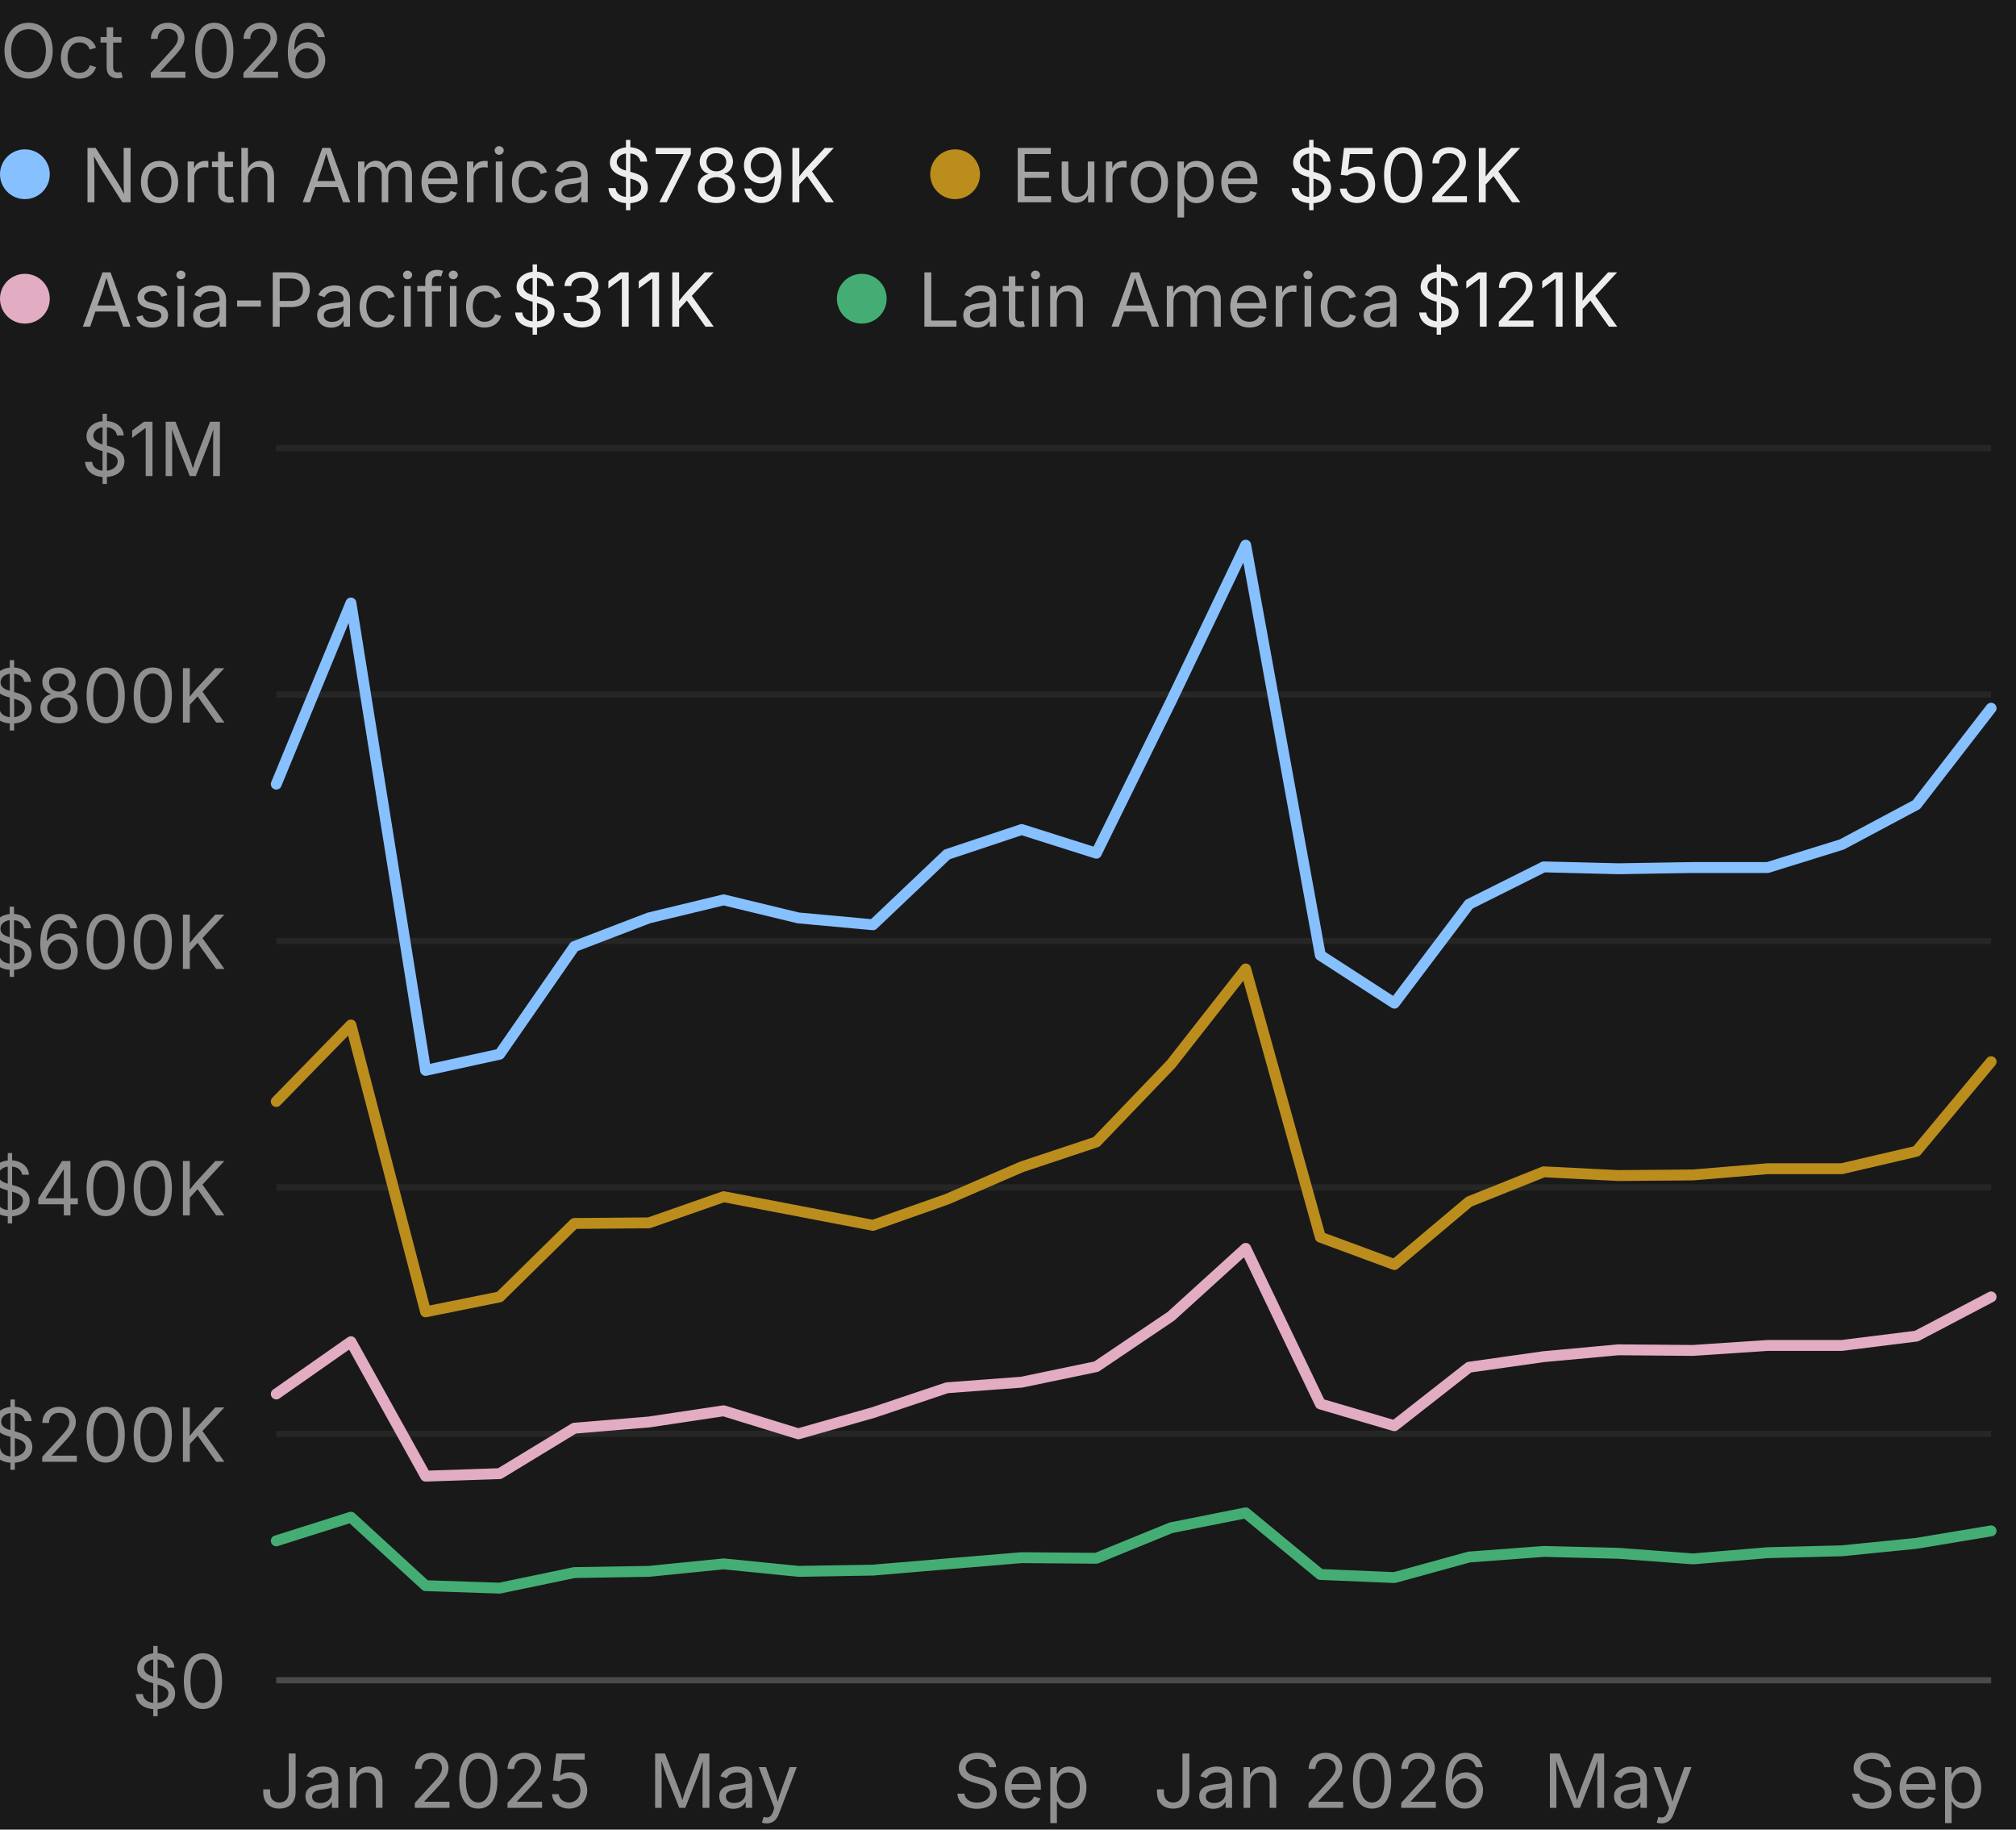
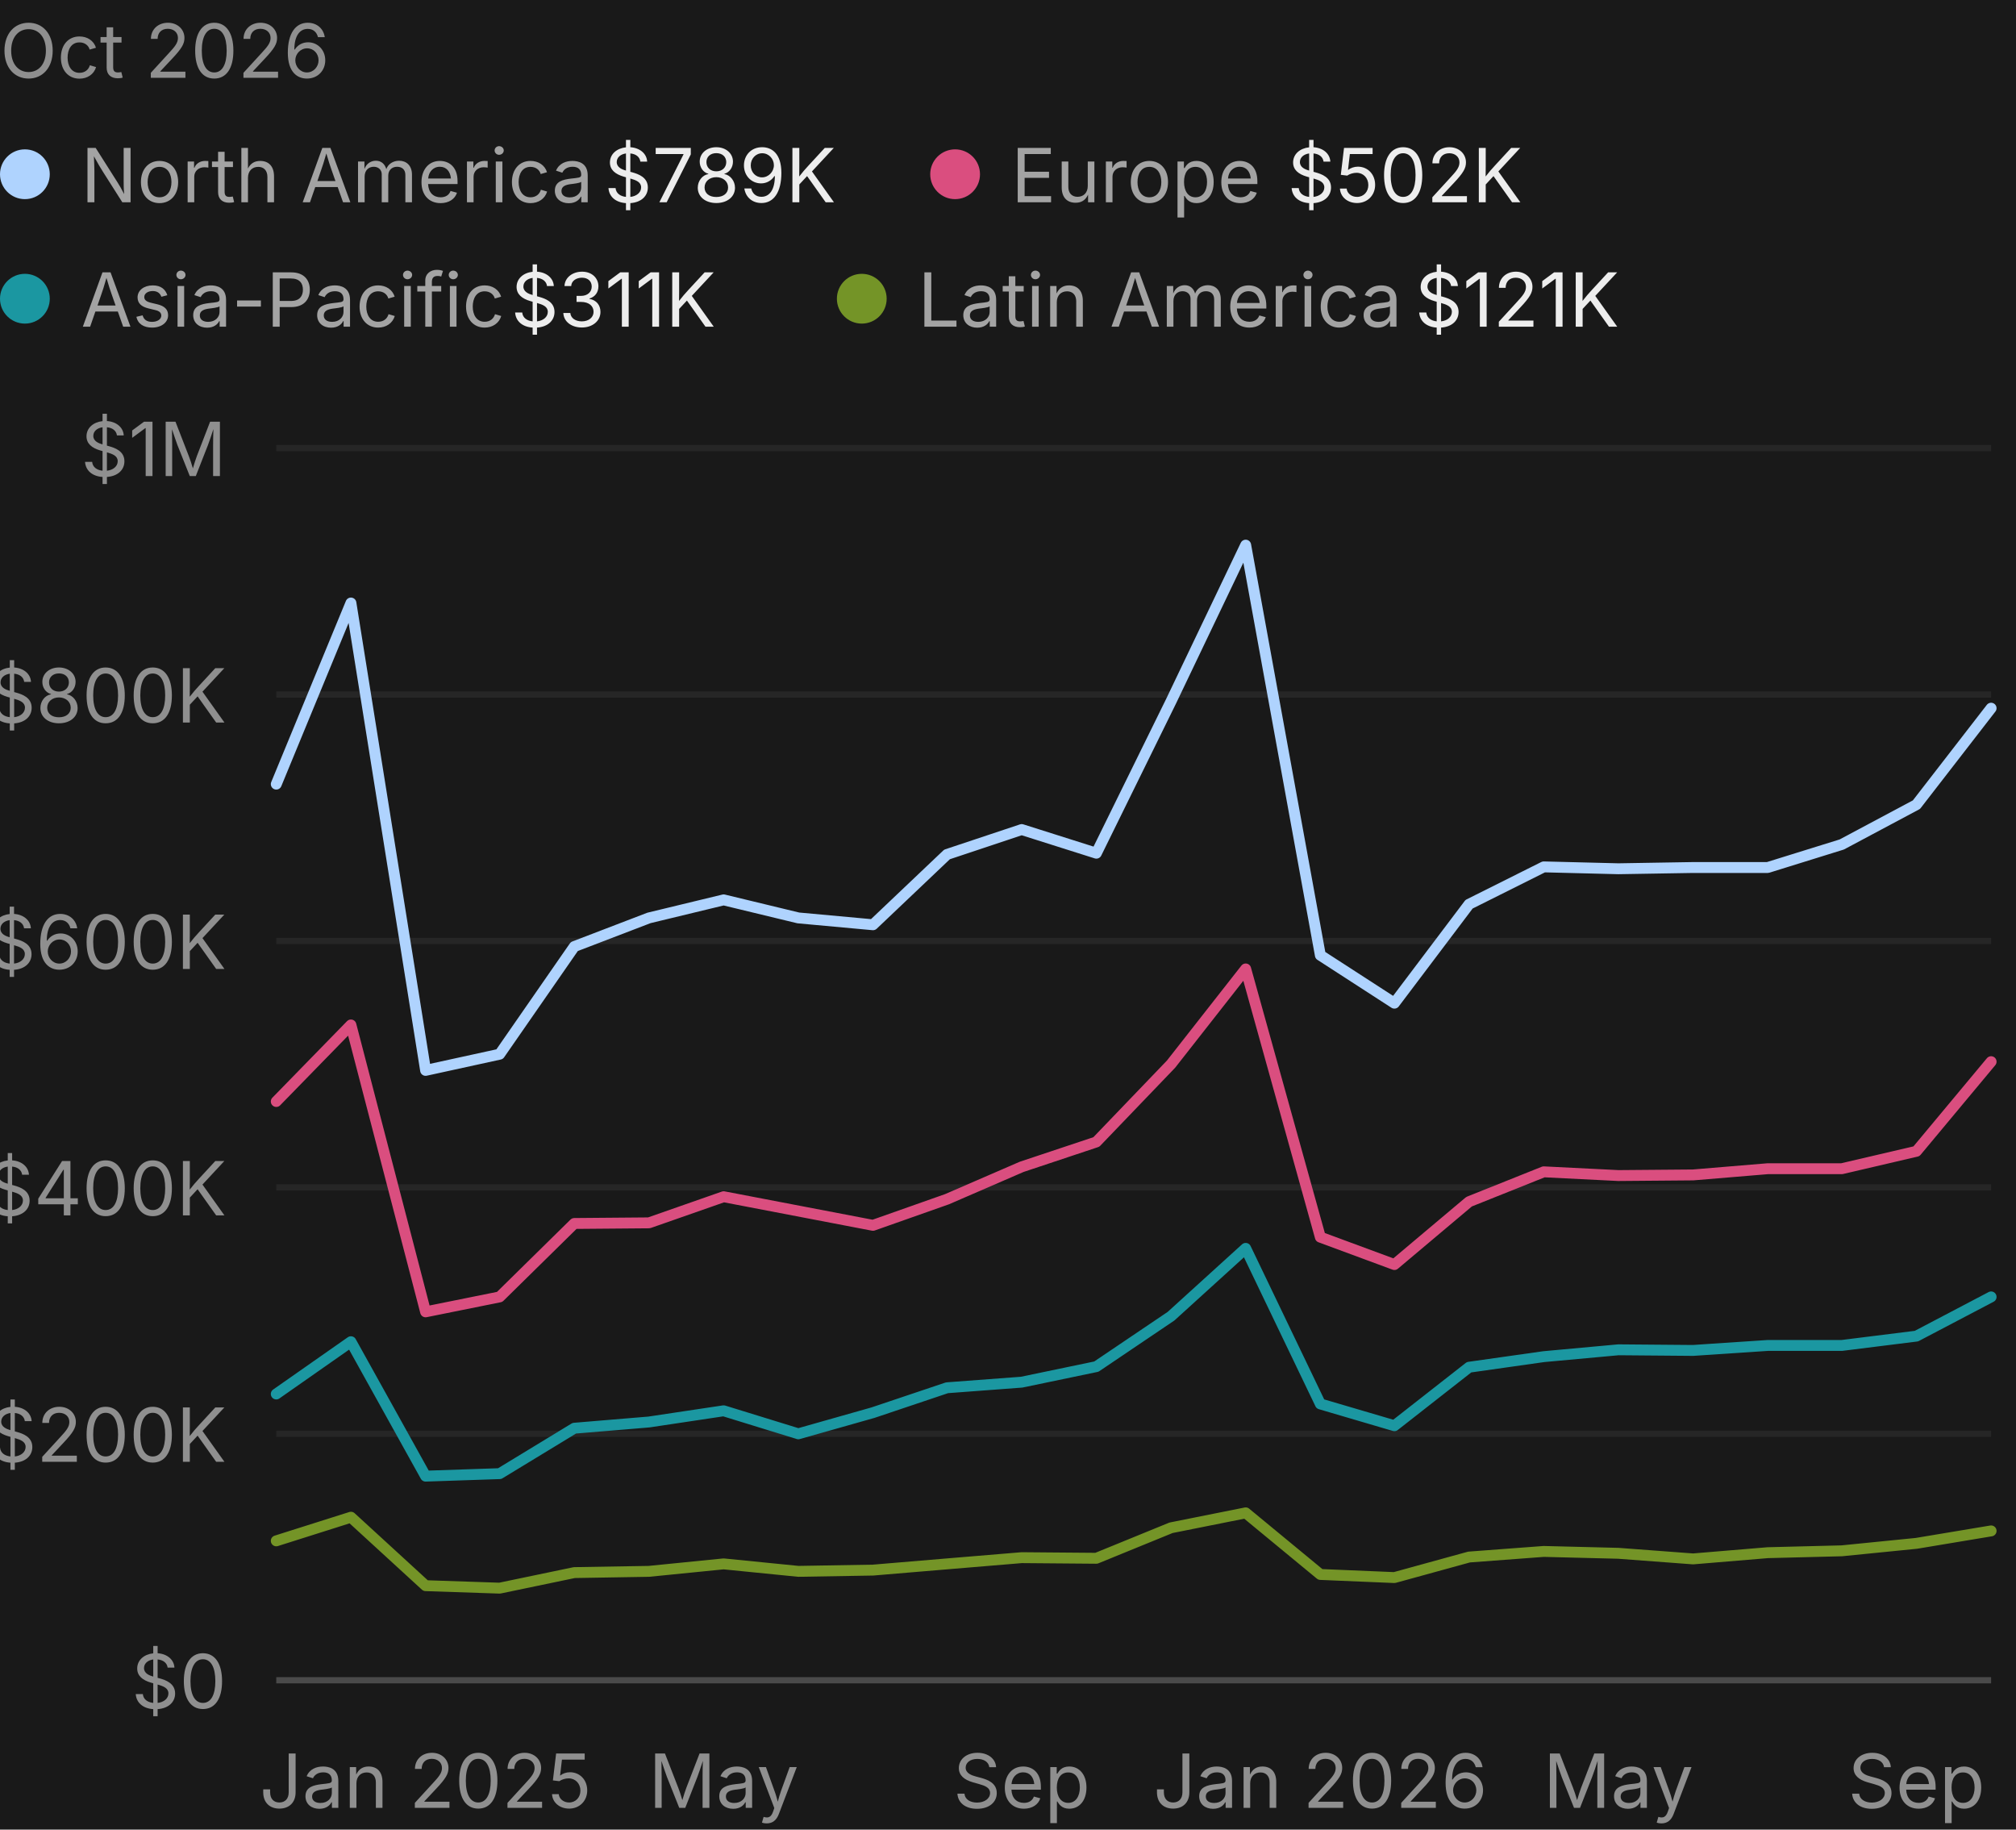
<svg xmlns="http://www.w3.org/2000/svg" font-family="IBM Plex Sans, system-ui, -apple-system, &quot;Segoe UI&quot;, sans-serif" width="324" height="294" viewBox="0 0 324 294" role="img" aria-label="Asia-Pacific is the fastest-growing region" data-hm-kind="line" data-hm-x="44.4,320,24" data-hm-y="0,1000000,270,72" data-hm-plot="44.4,72,320,270" data-hm-readout="1">
  <rect width="324" height="294" fill="#191919" />
  <g class="hm-readout">
    <text x="0" y="12.5" font-size="12" class="hm-rh" fill="#8f8f8f">Oct 2026</text>
-     <circle cx="4" cy="28" r="4" class="hm-rd-0" fill="#87c0ff" />
+     <circle cx="4" cy="28" r="4" fill="#afd3fe" />
    <text x="13" y="32.5" font-size="12" fill="#a3a3a3">North America</text>
    <text x="97.1" y="32.5" font-size="12" class="hm-rv hm-rv-0" fill="#ededed">$789K</text>
-     <circle cx="153.5" cy="28" r="4" class="hm-rd-1" fill="#bb8d1c" />
+     <circle cx="153.5" cy="28" r="4" fill="#da4e7f" />
    <text x="162.5" y="32.5" font-size="12" fill="#a3a3a3">Europe</text>
    <text x="206.9" y="32.5" font-size="12" class="hm-rv hm-rv-1" fill="#ededed">$502K</text>
-     <circle cx="4" cy="48" r="4" class="hm-rd-2" fill="#e2acc2" />
+     <circle cx="4" cy="48" r="4" fill="#1b97a1" />
    <text x="13" y="52.5" font-size="12" fill="#a3a3a3">Asia-Pacific</text>
    <text x="82.1" y="52.5" font-size="12" class="hm-rv hm-rv-2" fill="#ededed">$311K</text>
-     <circle cx="138.5" cy="48" r="4" class="hm-rd-3" fill="#44ad73" />
+     <circle cx="138.5" cy="48" r="4" fill="#749427" />
    <text x="147.5" y="52.5" font-size="12" fill="#a3a3a3">Latin America</text>
    <text x="227.4" y="52.5" font-size="12" class="hm-rv hm-rv-3" fill="#ededed">$121K</text>
  </g>
  <line x1="44.4" y1="270" x2="320" y2="270" stroke="#4a4a4a" />
  <text x="36.4" y="274.5" font-size="12" text-anchor="end" fill="#8f8f8f">$0</text>
  <line x1="44.4" y1="230.4" x2="320" y2="230.4" stroke="#262626" />
  <text x="36.4" y="234.9" font-size="12" text-anchor="end" fill="#8f8f8f">$200K</text>
  <line x1="44.4" y1="190.8" x2="320" y2="190.8" stroke="#262626" />
  <text x="36.4" y="195.3" font-size="12" text-anchor="end" fill="#8f8f8f">$400K</text>
  <line x1="44.4" y1="151.2" x2="320" y2="151.2" stroke="#262626" />
  <text x="36.4" y="155.7" font-size="12" text-anchor="end" fill="#8f8f8f">$600K</text>
  <line x1="44.4" y1="111.6" x2="320" y2="111.6" stroke="#262626" />
  <text x="36.4" y="116.1" font-size="12" text-anchor="end" fill="#8f8f8f">$800K</text>
  <line x1="44.4" y1="72" x2="320" y2="72" stroke="#262626" />
  <text x="36.4" y="76.5" font-size="12" text-anchor="end" fill="#8f8f8f">$1M</text>
-   <path d="M44.4,247.6L56.4,243.8L68.4,254.8L80.3,255.2L92.3,252.7L104.3,252.5L116.3,251.3L128.3,252.5L140.3,252.3L152.2,251.3L164.2,250.3L176.2,250.4L188.2,245.5L200.2,243.1L212.2,253L224.1,253.5L236.1,250.2L248.1,249.3L260.1,249.6L272.1,250.5L284.1,249.5L296,249.2L308,248L320,246" fill="none" stroke="#44ad73" stroke-width="1.75" stroke-linejoin="round" stroke-linecap="round" />
-   <path d="M44.4,224L56.4,215.6L68.4,237.2L80.3,236.8L92.3,229.5L104.3,228.5L116.3,226.7L128.3,230.4L140.3,227L152.2,223L164.2,222.1L176.2,219.6L188.2,211.5L200.2,200.6L212.2,225.6L224.1,229.1L236.1,219.7L248.1,218L260.1,216.9L272.1,217L284.1,216.2L296,216.2L308,214.7L320,208.4" fill="none" stroke="#e2acc2" stroke-width="1.75" stroke-linejoin="round" stroke-linecap="round" />
-   <path d="M44.4,177L56.4,164.7L68.4,210.8L80.3,208.4L92.3,196.6L104.3,196.5L116.3,192.3L128.3,194.6L140.3,196.9L152.2,192.7L164.2,187.5L176.2,183.5L188.2,171L200.2,155.7L212.2,198.8L224.1,203.2L236.1,193.1L248.1,188.3L260.1,188.9L272.1,188.8L284.1,187.8L296,187.8L308,185L320,170.6" fill="none" stroke="#bb8d1c" stroke-width="1.75" stroke-linejoin="round" stroke-linecap="round" />
-   <path d="M44.4,126L56.4,96.9L68.4,172L80.3,169.4L92.3,152.1L104.3,147.5L116.3,144.6L128.3,147.5L140.3,148.6L152.2,137.3L164.2,133.3L176.2,137.1L188.2,112.7L200.2,87.6L212.2,153.5L224.1,161.2L236.1,145.3L248.1,139.3L260.1,139.6L272.1,139.4L284.1,139.4L296,135.7L308,129.3L320,113.8" fill="none" stroke="#87c0ff" stroke-width="1.75" stroke-linejoin="round" stroke-linecap="round" />
+   <path d="M44.4,247.6L56.4,243.8L68.4,254.8L80.3,255.2L92.3,252.7L104.3,252.5L116.3,251.3L128.3,252.5L140.3,252.3L152.2,251.3L164.2,250.3L176.2,250.4L188.2,245.5L200.2,243.1L212.2,253L224.1,253.5L236.1,250.2L248.1,249.3L260.1,249.6L272.1,250.5L284.1,249.5L296,249.2L308,248L320,246" fill="none" stroke="#749427" stroke-width="1.75" stroke-linejoin="round" stroke-linecap="round" />
+   <path d="M44.4,224L56.4,215.6L68.4,237.2L80.3,236.8L92.3,229.5L104.3,228.5L116.3,226.7L128.3,230.4L140.3,227L152.2,223L164.2,222.1L176.2,219.6L188.2,211.5L200.2,200.6L212.2,225.6L224.1,229.1L236.1,219.7L248.1,218L260.1,216.9L272.1,217L284.1,216.2L296,216.2L308,214.7L320,208.4" fill="none" stroke="#1b97a1" stroke-width="1.75" stroke-linejoin="round" stroke-linecap="round" />
+   <path d="M44.4,177L56.4,164.7L68.4,210.8L80.3,208.4L92.3,196.6L104.3,196.5L116.3,192.3L128.3,194.6L140.3,196.9L152.2,192.7L164.2,187.5L176.2,183.5L188.2,171L200.2,155.7L212.2,198.8L224.1,203.2L236.1,193.1L248.1,188.3L260.1,188.9L272.1,188.8L284.1,187.8L296,187.8L308,185L320,170.6" fill="none" stroke="#da4e7f" stroke-width="1.75" stroke-linejoin="round" stroke-linecap="round" />
+   <path d="M44.4,126L56.4,96.9L68.4,172L80.3,169.4L92.3,152.1L104.3,147.5L116.3,144.6L128.3,147.5L140.3,148.6L152.2,137.3L164.2,133.3L176.2,137.1L188.2,112.7L200.2,87.6L212.2,153.5L224.1,161.2L236.1,145.3L248.1,139.3L260.1,139.6L272.1,139.4L284.1,139.4L296,135.7L308,129.3L320,113.8" fill="none" stroke="#afd3fe" stroke-width="1.75" stroke-linejoin="round" stroke-linecap="round" />
  <text x="68.4" y="290.5" font-size="12" text-anchor="middle" fill="#8f8f8f">Jan 2025</text>
  <text x="116.3" y="290.5" font-size="12" text-anchor="middle" fill="#8f8f8f">May</text>
  <text x="164.2" y="290.5" font-size="12" text-anchor="middle" fill="#8f8f8f">Sep</text>
  <text x="212.2" y="290.5" font-size="12" text-anchor="middle" fill="#8f8f8f">Jan 2026</text>
  <text x="260.1" y="290.5" font-size="12" text-anchor="middle" fill="#8f8f8f">May</text>
  <text x="308" y="290.5" font-size="12" text-anchor="middle" fill="#8f8f8f">Sep</text>
</svg>
